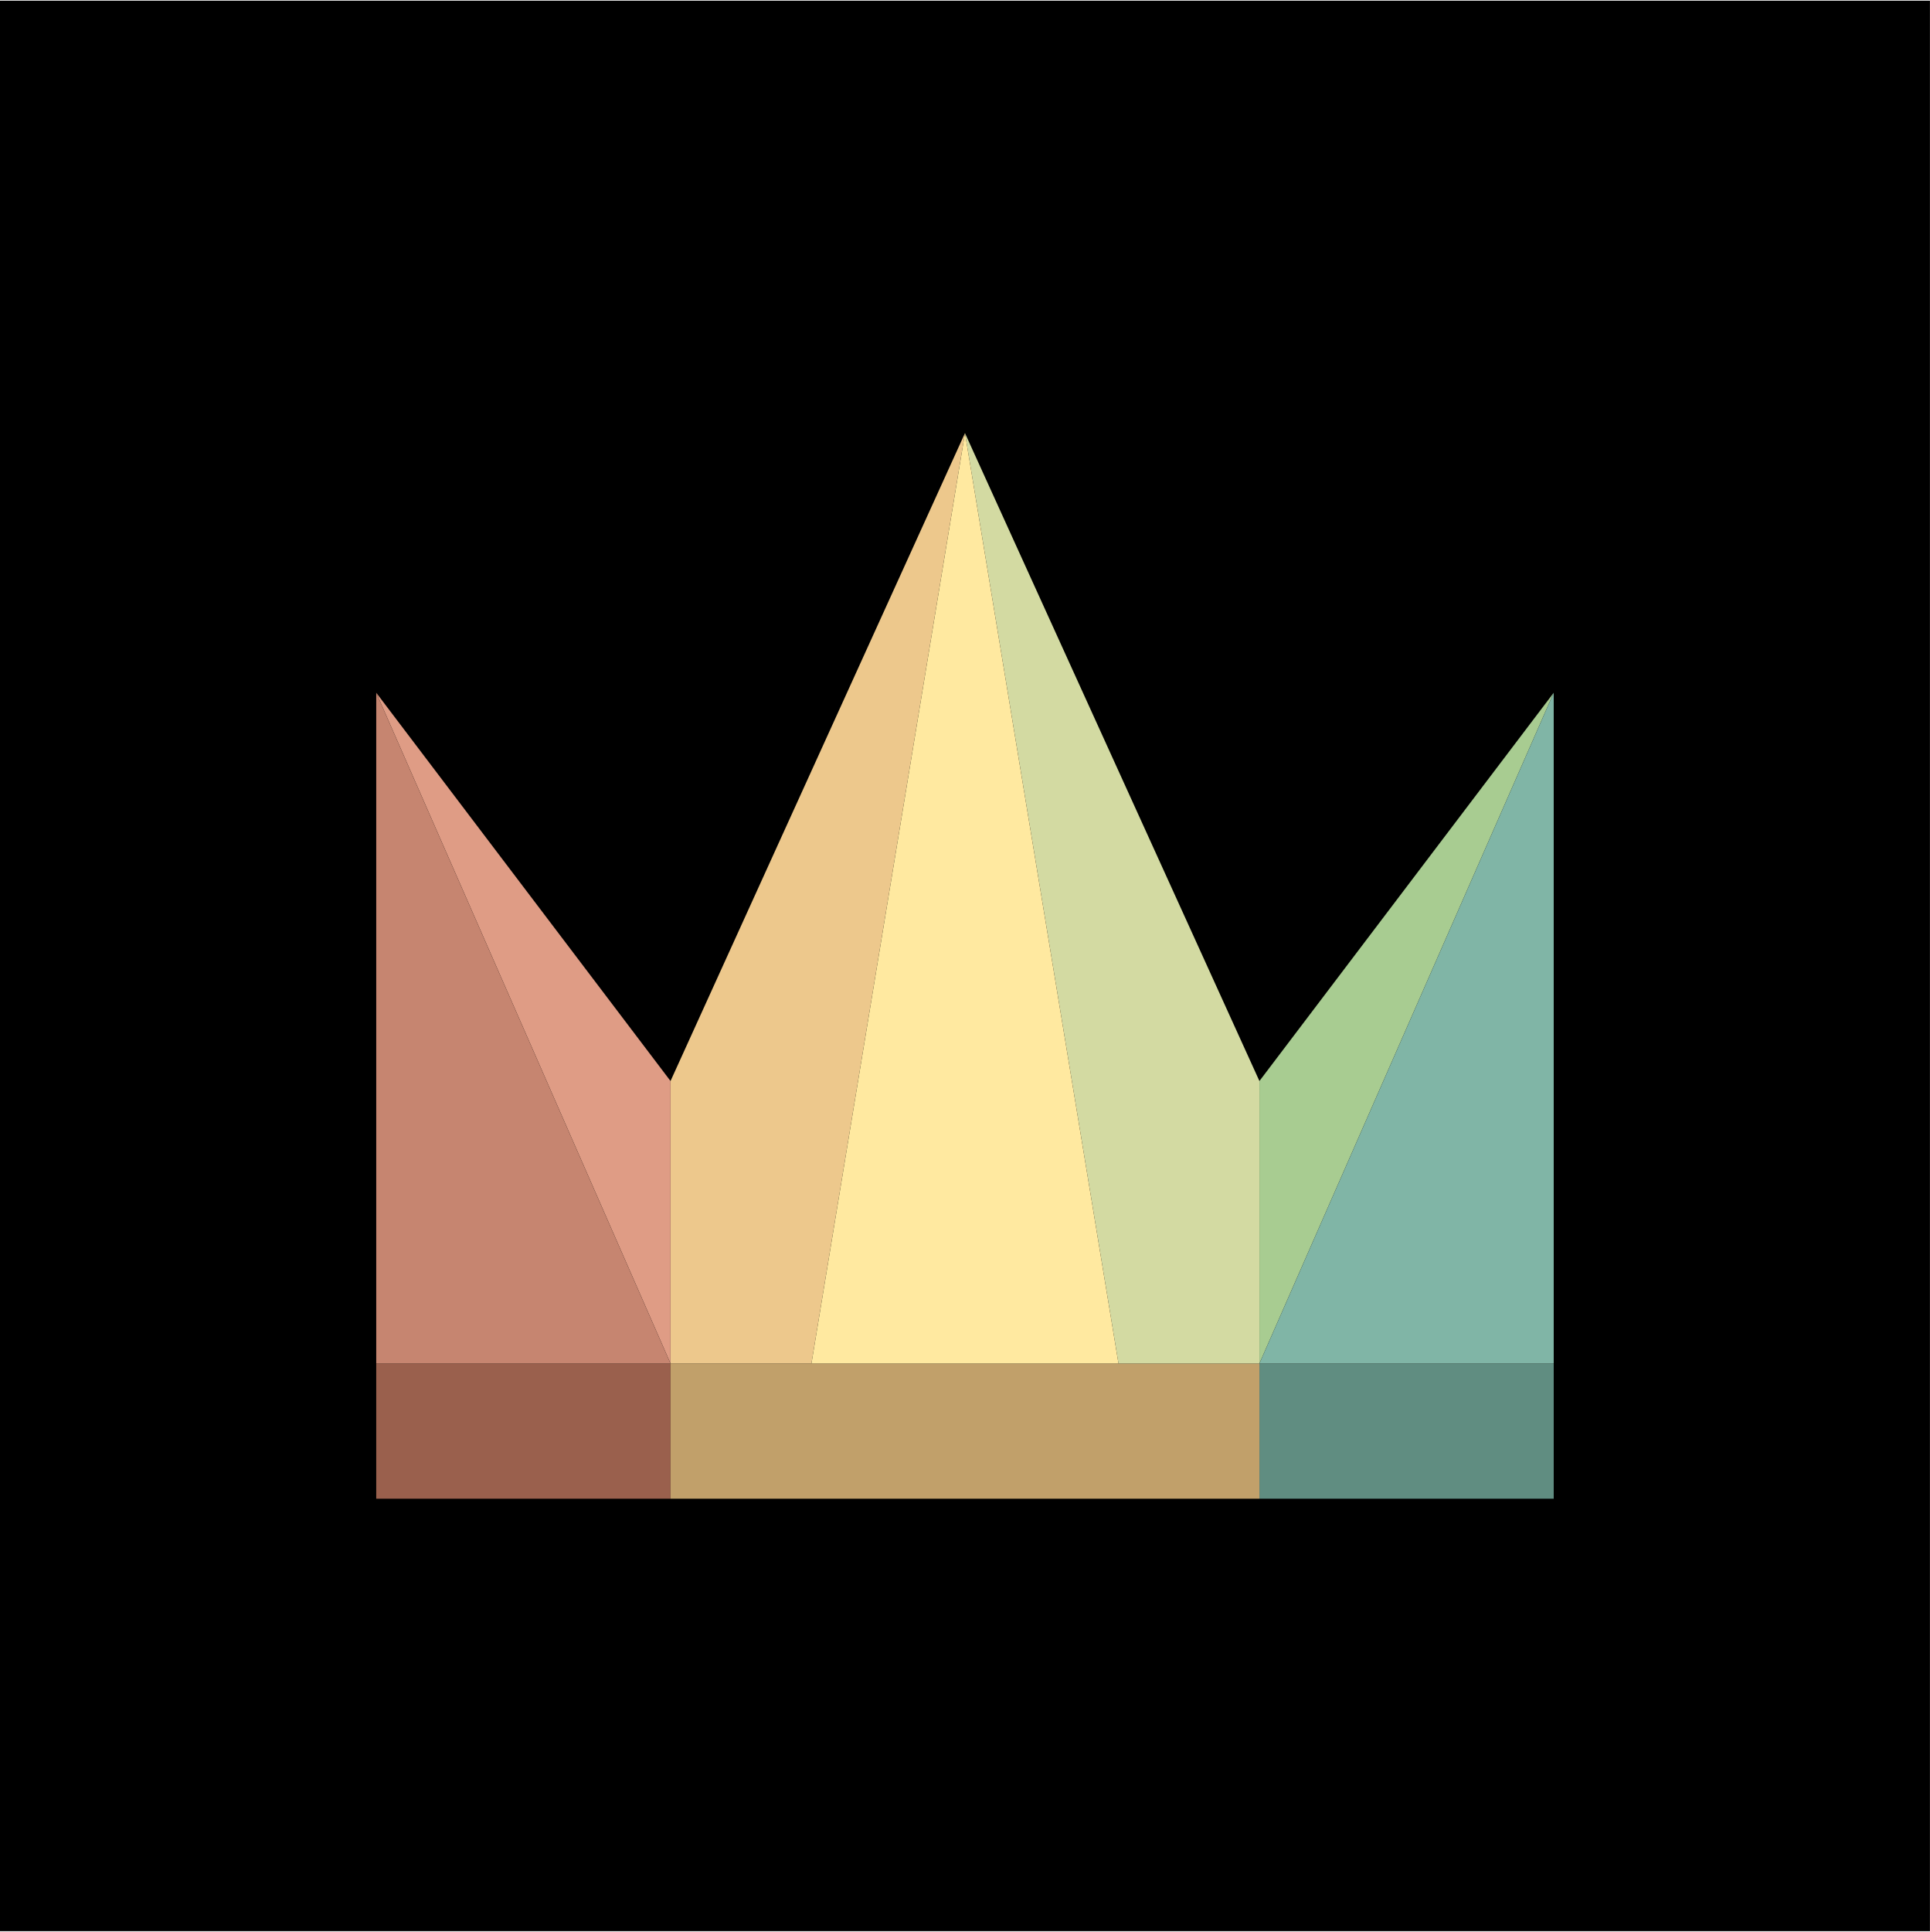
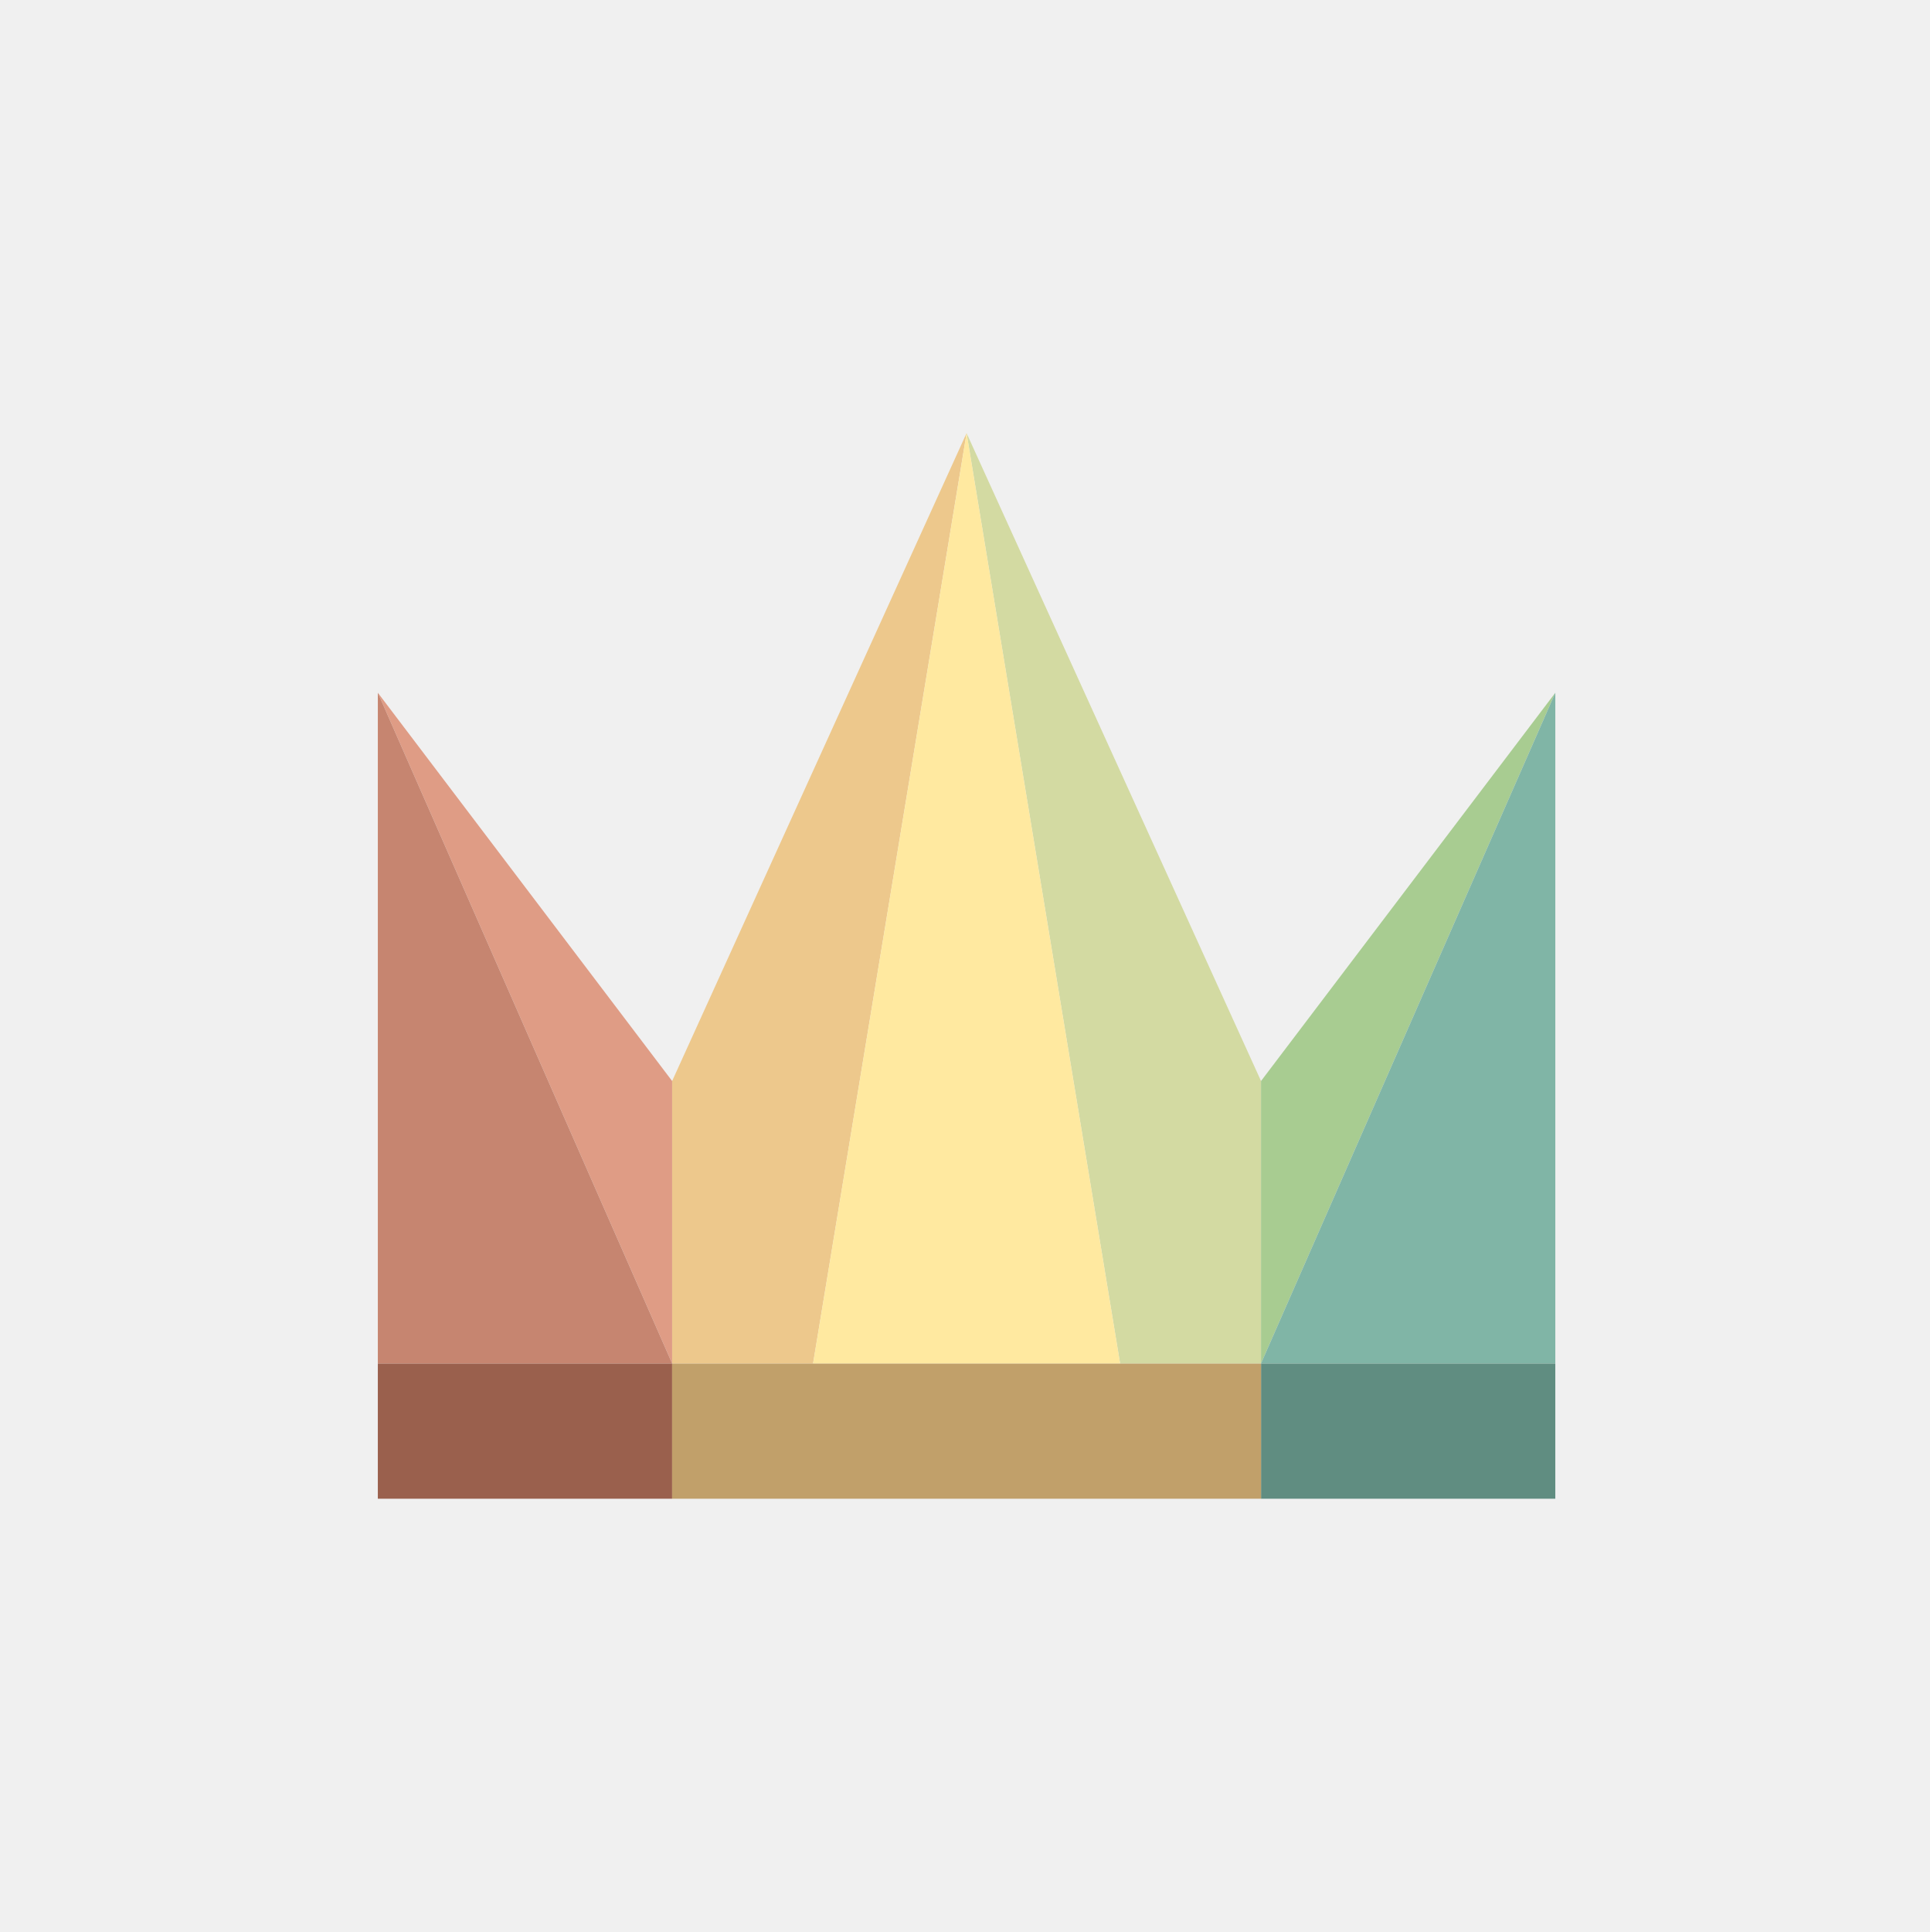
- <svg xmlns="http://www.w3.org/2000/svg" width="1200" height="1201" viewBox="0 0 1200 1201" fill="none">
-   <g clip-path="url(#clip0_235_178)">
-     <rect width="1200" height="1200" transform="translate(0 0.449219)" fill="black" />
-     <path d="M416.917 847.58H233.933V931.659H416.917V847.58Z" fill="#9A604D" />
-     <path d="M966.068 847.58H783.084V931.659H966.068V847.58Z" fill="#608D81" />
-     <path d="M783.084 847.58H416.917V931.659H783.084V847.58Z" fill="#C1A06A" />
-     <path d="M600.001 269.238L695.456 847.58H783.085V672.002L600.001 269.238Z" fill="#D3DAA2" />
-     <path d="M416.917 672.002V847.58H504.545L600.001 269.238L416.917 672.002Z" fill="#EDC88C" />
-     <path d="M233.933 430.629L416.917 847.584V672.005L233.933 430.629Z" fill="#DF9C85" />
-     <path d="M783.084 672.005V847.584L966.068 430.629L783.084 672.005Z" fill="#A8CC91" />
-     <path d="M233.933 847.584H416.917L233.933 430.629V847.584Z" fill="#C68570" />
-     <path d="M783.084 847.584H966.068V430.629L783.084 847.584Z" fill="#80B5A6" />
-     <path d="M695.457 847.58H504.546L600.005 269.238L695.457 847.58Z" fill="#FFE9A0" />
-   </g>
-   <defs>
-     <clipPath id="clip0_235_178">
-       <rect width="1200" height="1200" fill="white" transform="translate(0 0.449219)" />
-     </clipPath>
-   </defs>
+ <svg xmlns="http://www.w3.org/2000/svg" id="Layer_1" baseProfile="tiny" version="1.2" viewBox="0 0 1200 1201">
+   <rect x="234.93" y="847.58" width="182.98" height="84.08" fill="#9a604d" />
+   <rect x="784.08" y="847.58" width="182.98" height="84.08" fill="#608d81" />
+   <rect x="417.92" y="847.58" width="366.17" height="84.08" fill="#c1a06a" />
+   <polygon points="696.46 847.58 784.09 847.58 784.09 672 601 269.24 696.46 847.58" fill="#d3daa2" />
+   <polygon points="417.92 847.58 505.55 847.58 601 269.24 417.92 672 417.92 847.58" fill="#edc88c" />
+   <polygon points="417.92 847.58 417.92 672.01 234.93 430.63 417.92 847.58" fill="#df9c85" />
+   <polygon points="784.08 847.58 967.07 430.63 784.08 672.01 784.08 847.58" fill="#a8cc91" />
+   <polygon points="234.93 847.58 417.92 847.58 234.93 430.63 234.93 847.58" fill="#c68570" />
+   <polygon points="967.07 847.58 967.07 430.63 784.08 847.58 967.07 847.58" fill="#80b5a6" />
+   <polygon points="505.55 847.58 696.46 847.58 601.01 269.24 505.55 847.58" fill="#ffe9a0" />
</svg>
